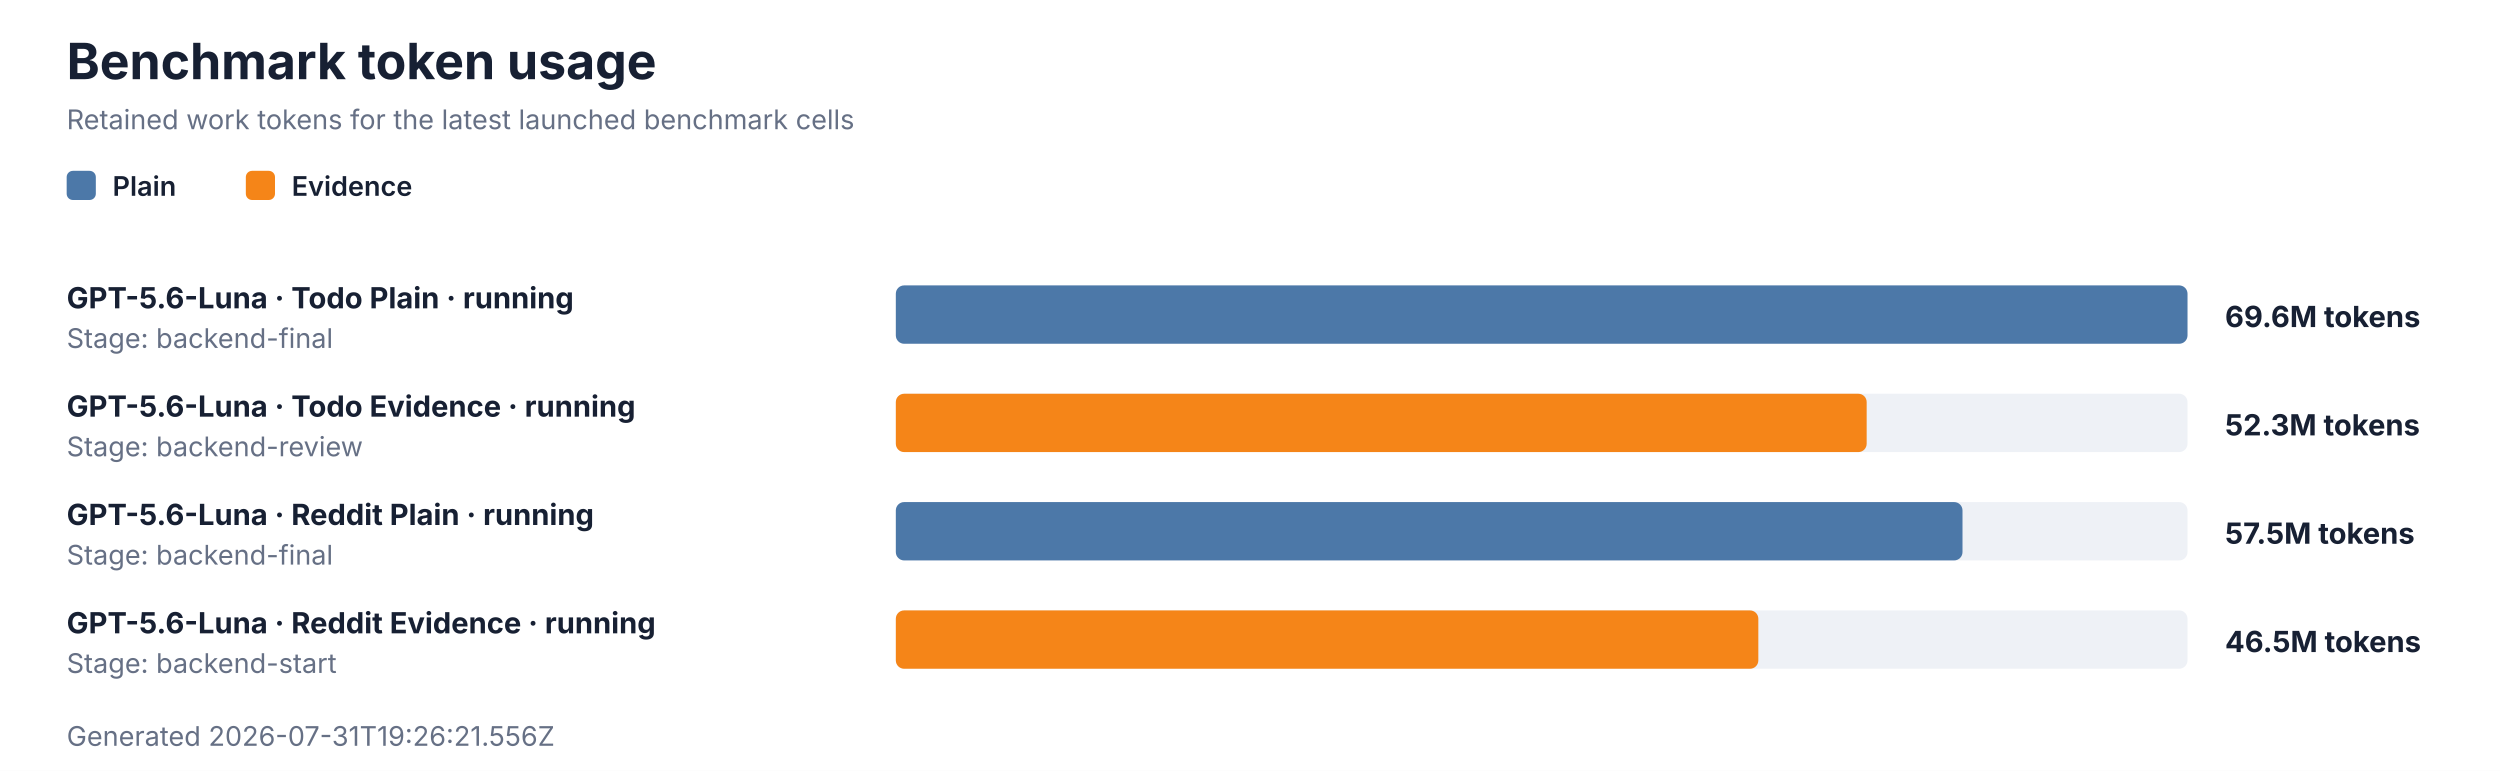
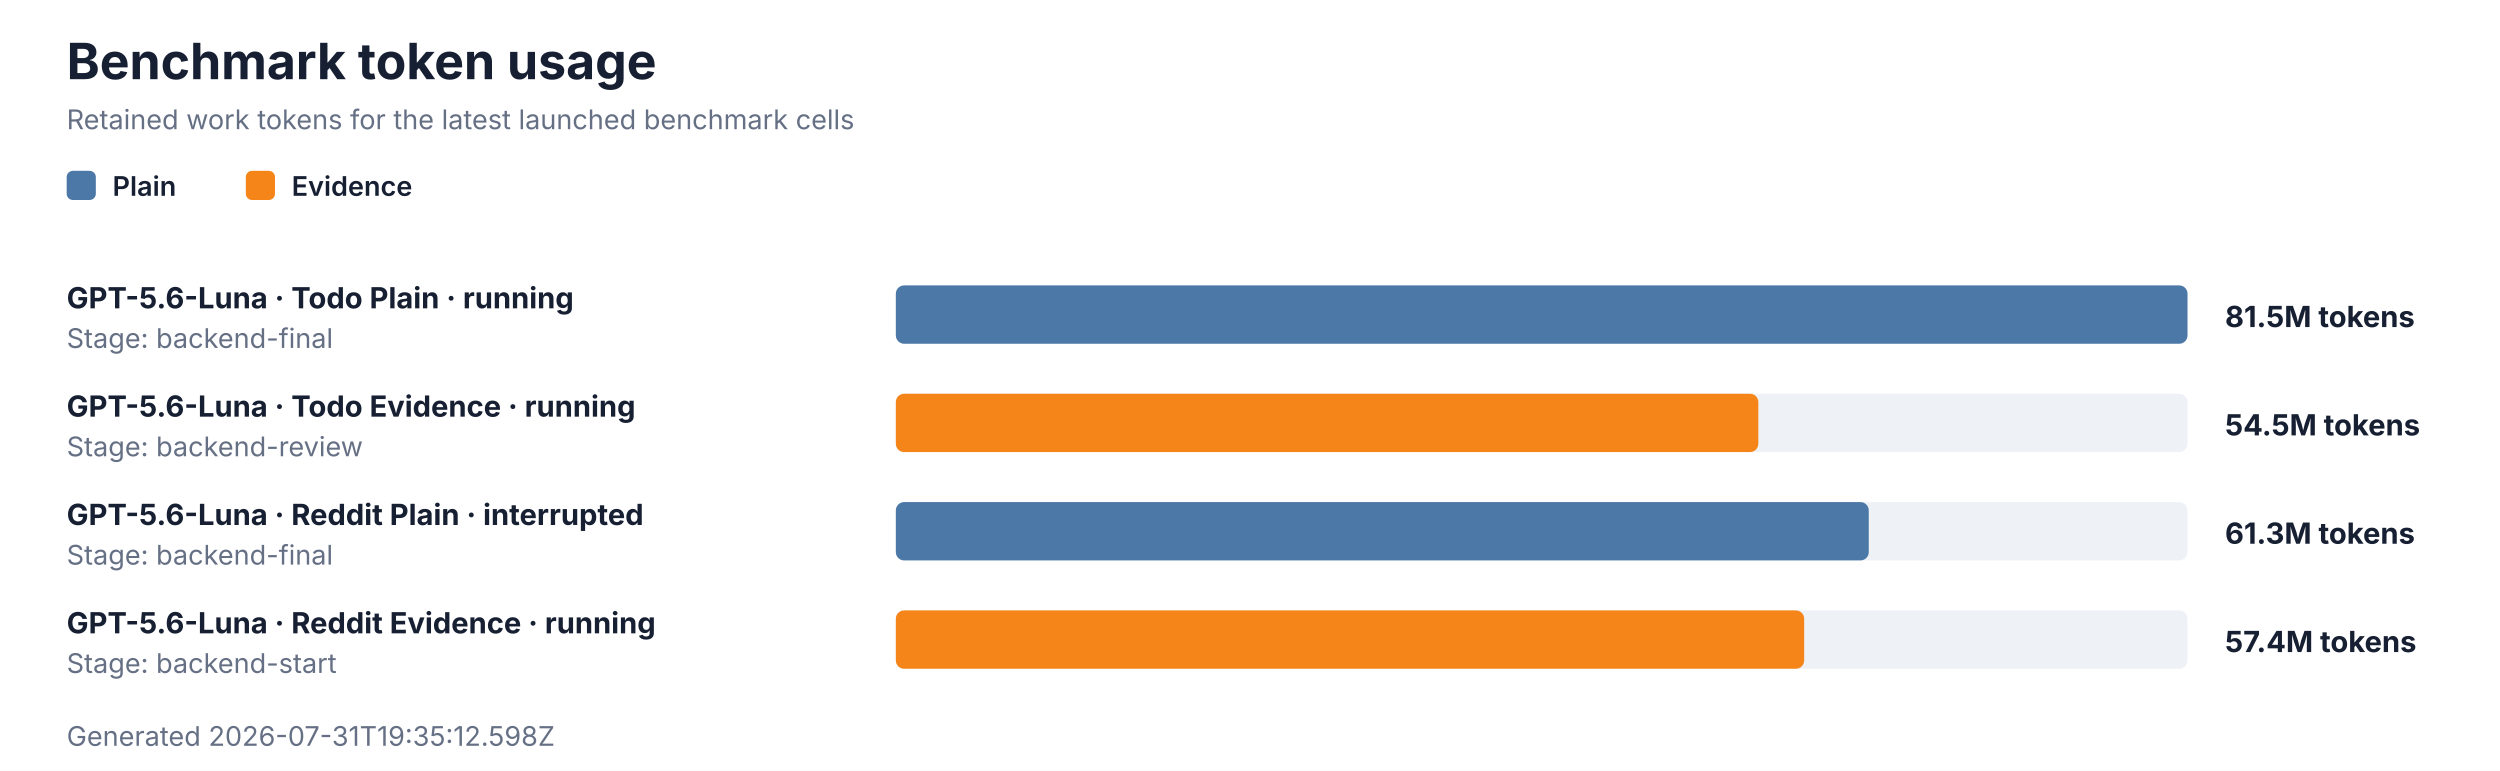
<svg xmlns="http://www.w3.org/2000/svg" role="img" aria-labelledby="title description" viewBox="0 0 1200 370" width="1200" height="370">
  <style>
  text { font-family: Inter, ui-sans-serif, system-ui, -apple-system, BlinkMacSystemFont, 'Segoe UI', sans-serif; fill: #172033; }
  .title { font-size: 24px; font-weight: 700; }
  .subtitle, .stage, .generated { font-size: 13px; fill: #667085; }
  .label { font-size: 14px; font-weight: 650; }
  .value { font-size: 14px; font-weight: 700; }
  .legend { font-size: 13px; font-weight: 600; }
  .empty { font-size: 15px; fill: #667085; }
  .track { fill: #eef1f6; }
</style>
  <rect width="1200" height="370" fill="#ffffff" />
  <text x="32" y="38" class="title">Benchmark token usage</text>
  <text x="32" y="62" class="subtitle">Retained work tokens for the latest launched benchmark cells</text>
  <rect x="32" y="82" width="14" height="14" rx="3" fill="#4c78a8" />
  <text x="54" y="94" class="legend">Plain</text>
  <rect x="118" y="82" width="14" height="14" rx="3" fill="#f58518" />
  <text x="140" y="94" class="legend">Evidence</text>
  <text x="32" y="148" class="label">GPT-5.6-Luna · Todo Plain · running</text>
  <text x="32" y="167" class="stage">Stage: backend-final</text>
  <rect x="430" y="137" width="620" height="28" rx="4" class="track" />
  <rect x="430" y="137" width="620" height="28" rx="4" fill="#4c78a8" />
-   <text x="1068" y="157" class="value">69.6M tokens</text>
+   <text x="1068" y="157" class="value">81.5M tokens</text>
  <text x="32" y="200" class="label">GPT-5.6-Luna · Todo Evidence · running</text>
  <text x="32" y="219" class="stage">Stage: backend-review</text>
  <rect x="430" y="189" width="620" height="28" rx="4" class="track" />
-   <rect x="430" y="189" width="466" height="28" rx="4" fill="#f58518" />
-   <text x="1068" y="209" class="value">52.3M tokens</text>
-   <text x="32" y="252" class="label">GPT-5.6-Luna · Reddit Plain · running</text>
+   <rect x="430" y="189" width="414" height="28" rx="4" fill="#f58518" />
+   <text x="1068" y="209" class="value">54.5M tokens</text>
+   <text x="32" y="252" class="label">GPT-5.6-Luna · Reddit Plain · interrupted</text>
  <text x="32" y="271" class="stage">Stage: backend-final</text>
  <rect x="430" y="241" width="620" height="28" rx="4" class="track" />
-   <rect x="430" y="241" width="512" height="28" rx="4" fill="#4c78a8" />
-   <text x="1068" y="261" class="value">57.5M tokens</text>
+   <rect x="430" y="241" width="467" height="28" rx="4" fill="#4c78a8" />
+   <text x="1068" y="261" class="value">61.3M tokens</text>
  <text x="32" y="304" class="label">GPT-5.6-Luna · Reddit Evidence · running</text>
  <text x="32" y="323" class="stage">Stage: backend-start</text>
  <rect x="430" y="293" width="620" height="28" rx="4" class="track" />
-   <rect x="430" y="293" width="414" height="28" rx="4" fill="#f58518" />
-   <text x="1068" y="313" class="value">46.5M tokens</text>
-   <text x="32" y="358" class="generated">Generated 2026-07-31T19:26:21.556Z</text>
+   <rect x="430" y="293" width="436" height="28" rx="4" fill="#f58518" />
+   <text x="1068" y="313" class="value">57.4M tokens</text>
+   <text x="32" y="358" class="generated">Generated 2026-07-31T19:35:12.598Z</text>
</svg>
